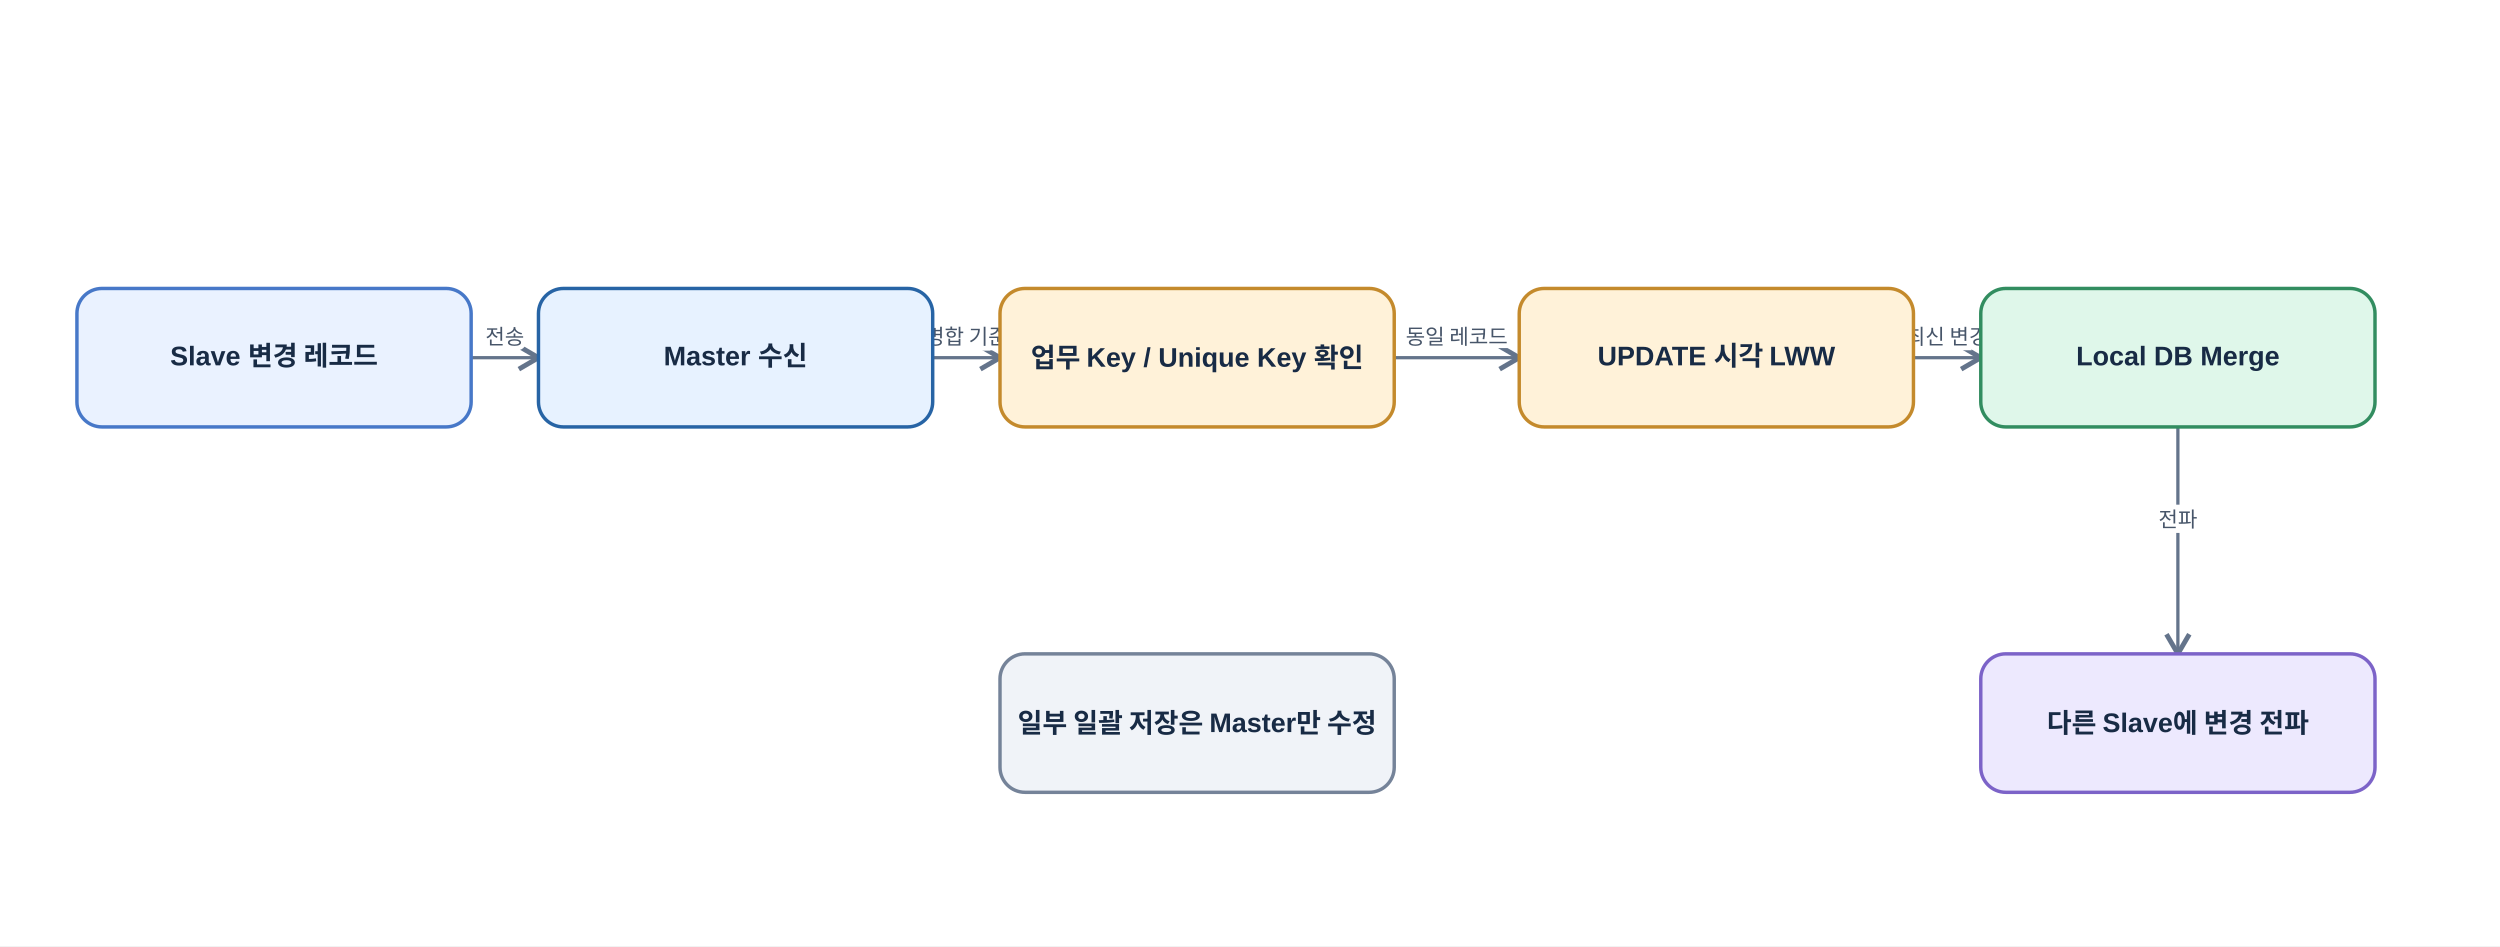
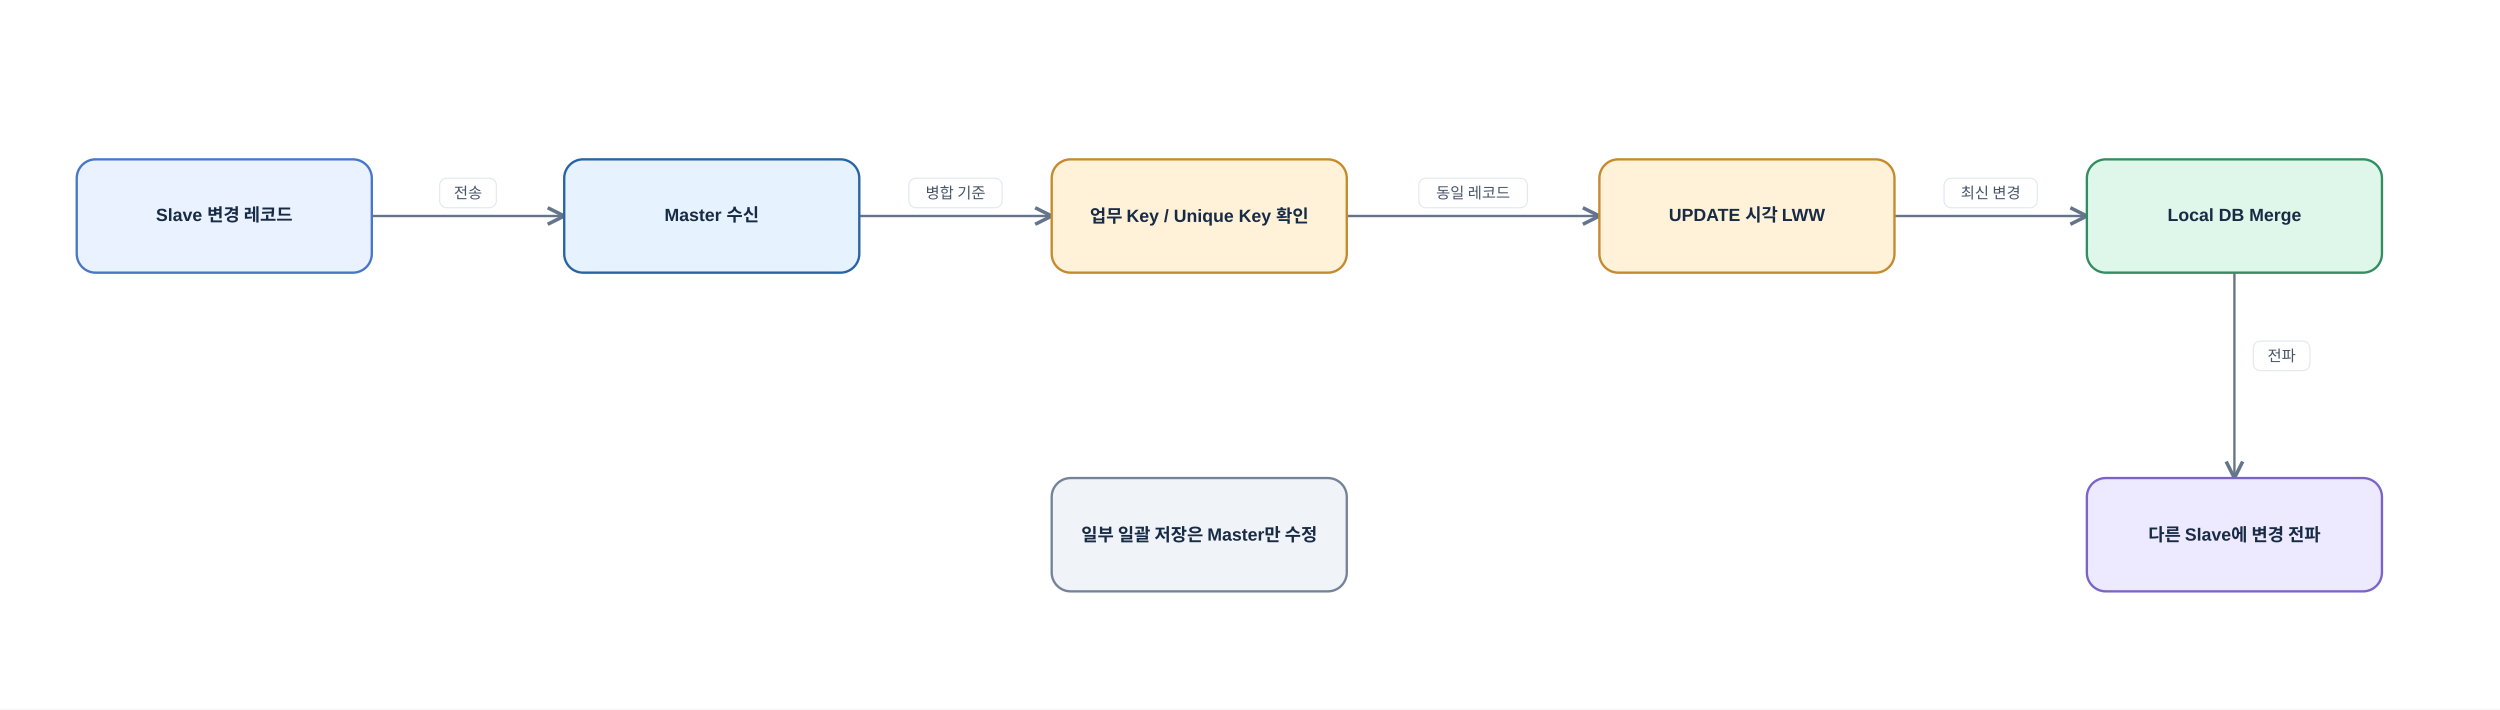
- <svg xmlns="http://www.w3.org/2000/svg" width="1300" height="492" viewBox="0 0 1300 492" role="img" aria-label="bluetooth-merge architecture">
+ <svg xmlns="http://www.w3.org/2000/svg" width="2118" height="601" viewBox="0 0 2118 601" role="img" aria-label="bluetooth-merge">
  <defs>
-     <marker id="arr" markerWidth="9" markerHeight="9" refX="7" refY="4.5" orient="auto">
-       <path d="M1 1 L7 4.5 L1 8" fill="none" stroke="#64748B" stroke-width="1.5" />
+     <marker id="arrow" markerWidth="9" markerHeight="9" refX="8" refY="4.5" orient="auto">
+       <path d="M1 1 L8 4.5 L1 8" fill="none" stroke="#64748B" stroke-width="1.5" />
    </marker>
  </defs>
-   <rect width="100%" height="100%" fill="#fff" />
-   <path d="M245 186 L262.5 186 L262.5 186 L280 186" fill="none" stroke="#64748B" stroke-width="1.7" marker-end="url(#arr)" />
-   <text x="262.5" y="179" text-anchor="middle" font-family="Arial,sans-serif" font-size="11" fill="#475569" stroke="white" stroke-width="5" paint-order="stroke">전송</text>
-   <path d="M485 186 L502.5 186 L502.5 186 L520 186" fill="none" stroke="#64748B" stroke-width="1.7" marker-end="url(#arr)" />
-   <text x="502.5" y="179" text-anchor="middle" font-family="Arial,sans-serif" font-size="11" fill="#475569" stroke="white" stroke-width="5" paint-order="stroke">병합 기준</text>
-   <path d="M725 186 L757.5 186 L757.5 186 L790 186" fill="none" stroke="#64748B" stroke-width="1.7" marker-end="url(#arr)" />
-   <text x="757.5" y="179" text-anchor="middle" font-family="Arial,sans-serif" font-size="11" fill="#475569" stroke="white" stroke-width="5" paint-order="stroke">동일 레코드</text>
-   <path d="M995 186 L1012.5 186 L1012.5 186 L1030 186" fill="none" stroke="#64748B" stroke-width="1.7" marker-end="url(#arr)" />
-   <text x="1012.5" y="179" text-anchor="middle" font-family="Arial,sans-serif" font-size="11" fill="#475569" stroke="white" stroke-width="5" paint-order="stroke">최신 변경</text>
-   <path d="M1132.5 222 L1132.5 222 L1132.5 340 L1132.5 340" fill="none" stroke="#64748B" stroke-width="1.7" marker-end="url(#arr)" />
-   <text x="1132.5" y="274" text-anchor="middle" font-family="Arial,sans-serif" font-size="11" fill="#475569" stroke="white" stroke-width="5" paint-order="stroke">전파</text>
-   <rect x="40" y="150" width="205" height="72" rx="13" fill="#EAF2FF" stroke="#4778C8" stroke-width="1.8" />
-   <text x="142.5" y="186" text-anchor="middle" dominant-baseline="middle" font-family="Arial,'Noto Sans KR',sans-serif" font-size="14" font-weight="600" fill="#182B45">Slave 변경 레코드</text>
-   <rect x="280" y="150" width="205" height="72" rx="13" fill="#E7F2FF" stroke="#2764A5" stroke-width="1.8" />
-   <text x="382.5" y="186" text-anchor="middle" dominant-baseline="middle" font-family="Arial,'Noto Sans KR',sans-serif" font-size="14" font-weight="600" fill="#182B45">Master 수신</text>
-   <rect x="520" y="150" width="205" height="72" rx="13" fill="#FFF2D9" stroke="#C48A2C" stroke-width="1.8" />
-   <text x="622.5" y="186" text-anchor="middle" dominant-baseline="middle" font-family="Arial,'Noto Sans KR',sans-serif" font-size="14" font-weight="600" fill="#182B45">업무 Key / Unique Key 확인</text>
-   <rect x="790" y="150" width="205" height="72" rx="13" fill="#FFF2D9" stroke="#C48A2C" stroke-width="1.8" />
-   <text x="892.5" y="186" text-anchor="middle" dominant-baseline="middle" font-family="Arial,'Noto Sans KR',sans-serif" font-size="14" font-weight="600" fill="#182B45">UPDATE 시각 LWW</text>
-   <rect x="1030" y="150" width="205" height="72" rx="13" fill="#DFF7EA" stroke="#328D60" stroke-width="1.8" />
-   <text x="1132.5" y="186" text-anchor="middle" dominant-baseline="middle" font-family="Arial,'Noto Sans KR',sans-serif" font-size="14" font-weight="600" fill="#182B45">Local DB Merge</text>
-   <rect x="1030" y="340" width="205" height="72" rx="13" fill="#EDE9FE" stroke="#7C63C8" stroke-width="1.8" />
-   <text x="1132.5" y="376" text-anchor="middle" dominant-baseline="middle" font-family="Arial,'Noto Sans KR',sans-serif" font-size="14" font-weight="600" fill="#182B45">다른 Slave에 변경 전파</text>
-   <rect x="520" y="340" width="205" height="72" rx="13" fill="#F0F3F8" stroke="#758399" stroke-width="1.8" />
-   <text x="622.5" y="376" text-anchor="middle" dominant-baseline="middle" font-family="Arial,'Noto Sans KR',sans-serif" font-size="14" font-weight="600" fill="#182B45">일부 일괄 저장은 Master만 수정</text>
+   <rect width="100%" height="100%" fill="#FFFFFF" />
+   <path d="M315 183 H396.5 V183 H478" fill="none" stroke="#64748B" stroke-width="2" stroke-linejoin="round" marker-end="url(#arrow)" />
+   <path d="M728 183 H809.5 V183 H891" fill="none" stroke="#64748B" stroke-width="2" stroke-linejoin="round" marker-end="url(#arrow)" />
+   <path d="M1141 183 H1248 V183 H1355" fill="none" stroke="#64748B" stroke-width="2" stroke-linejoin="round" marker-end="url(#arrow)" />
+   <path d="M1605 183 H1686.5 V183 H1768" fill="none" stroke="#64748B" stroke-width="2" stroke-linejoin="round" marker-end="url(#arrow)" />
+   <path d="M1893 231 V318 H1893 V405" fill="none" stroke="#64748B" stroke-width="2" stroke-linejoin="round" marker-end="url(#arrow)" />
+   <rect x="65" y="135" width="250" height="96" rx="16" fill="#EAF2FF" stroke="#4778C8" stroke-width="2" />
+   <text x="190" y="183" text-anchor="middle" dominant-baseline="middle" font-family="Arial,'Noto Sans KR',sans-serif" font-size="15" font-weight="600" fill="#182B45">Slave 변경 레코드</text>
+   <rect x="478" y="135" width="250" height="96" rx="16" fill="#E7F2FF" stroke="#2764A5" stroke-width="2" />
+   <text x="603" y="183" text-anchor="middle" dominant-baseline="middle" font-family="Arial,'Noto Sans KR',sans-serif" font-size="15" font-weight="600" fill="#182B45">Master 수신</text>
+   <rect x="891" y="135" width="250" height="96" rx="16" fill="#FFF2D9" stroke="#C48A2C" stroke-width="2" />
+   <text x="1016" y="183" text-anchor="middle" dominant-baseline="middle" font-family="Arial,'Noto Sans KR',sans-serif" font-size="15" font-weight="600" fill="#182B45">업무 Key / Unique Key 확인</text>
+   <rect x="1355" y="135" width="250" height="96" rx="16" fill="#FFF2D9" stroke="#C48A2C" stroke-width="2" />
+   <text x="1480" y="183" text-anchor="middle" dominant-baseline="middle" font-family="Arial,'Noto Sans KR',sans-serif" font-size="15" font-weight="600" fill="#182B45">UPDATE 시각 LWW</text>
+   <rect x="1768" y="135" width="250" height="96" rx="16" fill="#DFF7EA" stroke="#328D60" stroke-width="2" />
+   <text x="1893" y="183" text-anchor="middle" dominant-baseline="middle" font-family="Arial,'Noto Sans KR',sans-serif" font-size="15" font-weight="600" fill="#182B45">Local DB Merge</text>
+   <rect x="1768" y="405" width="250" height="96" rx="16" fill="#EDE9FE" stroke="#7C63C8" stroke-width="2" />
+   <text x="1893" y="453" text-anchor="middle" dominant-baseline="middle" font-family="Arial,'Noto Sans KR',sans-serif" font-size="15" font-weight="600" fill="#182B45">다른 Slave에 변경 전파</text>
+   <rect x="891" y="405" width="250" height="96" rx="16" fill="#F0F3F8" stroke="#758399" stroke-width="2" />
+   <text x="1016" y="453" text-anchor="middle" dominant-baseline="middle" font-family="Arial,'Noto Sans KR',sans-serif" font-size="15" font-weight="600" fill="#182B45">일부 일괄 저장은 Master만 수정</text>
+   <rect x="372.5" y="151" width="48" height="25" rx="6" fill="#FFFFFF" stroke="#E2E8F0" />
+   <text x="396.5" y="168" text-anchor="middle" font-family="Arial,'Noto Sans KR',sans-serif" font-size="13" font-weight="500" fill="#475569">전송</text>
+   <rect x="770" y="151" width="79" height="25" rx="6" fill="#FFFFFF" stroke="#E2E8F0" />
+   <text x="809.5" y="168" text-anchor="middle" font-family="Arial,'Noto Sans KR',sans-serif" font-size="13" font-weight="500" fill="#475569">병합 기준</text>
+   <rect x="1202" y="151" width="92" height="25" rx="6" fill="#FFFFFF" stroke="#E2E8F0" />
+   <text x="1248" y="168" text-anchor="middle" font-family="Arial,'Noto Sans KR',sans-serif" font-size="13" font-weight="500" fill="#475569">동일 레코드</text>
+   <rect x="1647" y="151" width="79" height="25" rx="6" fill="#FFFFFF" stroke="#E2E8F0" />
+   <text x="1686.5" y="168" text-anchor="middle" font-family="Arial,'Noto Sans KR',sans-serif" font-size="13" font-weight="500" fill="#475569">최신 변경</text>
+   <rect x="1909" y="289" width="48" height="25" rx="6" fill="#FFFFFF" stroke="#E2E8F0" />
+   <text x="1933" y="306" text-anchor="middle" font-family="Arial,'Noto Sans KR',sans-serif" font-size="13" font-weight="500" fill="#475569">전파</text>
</svg>
